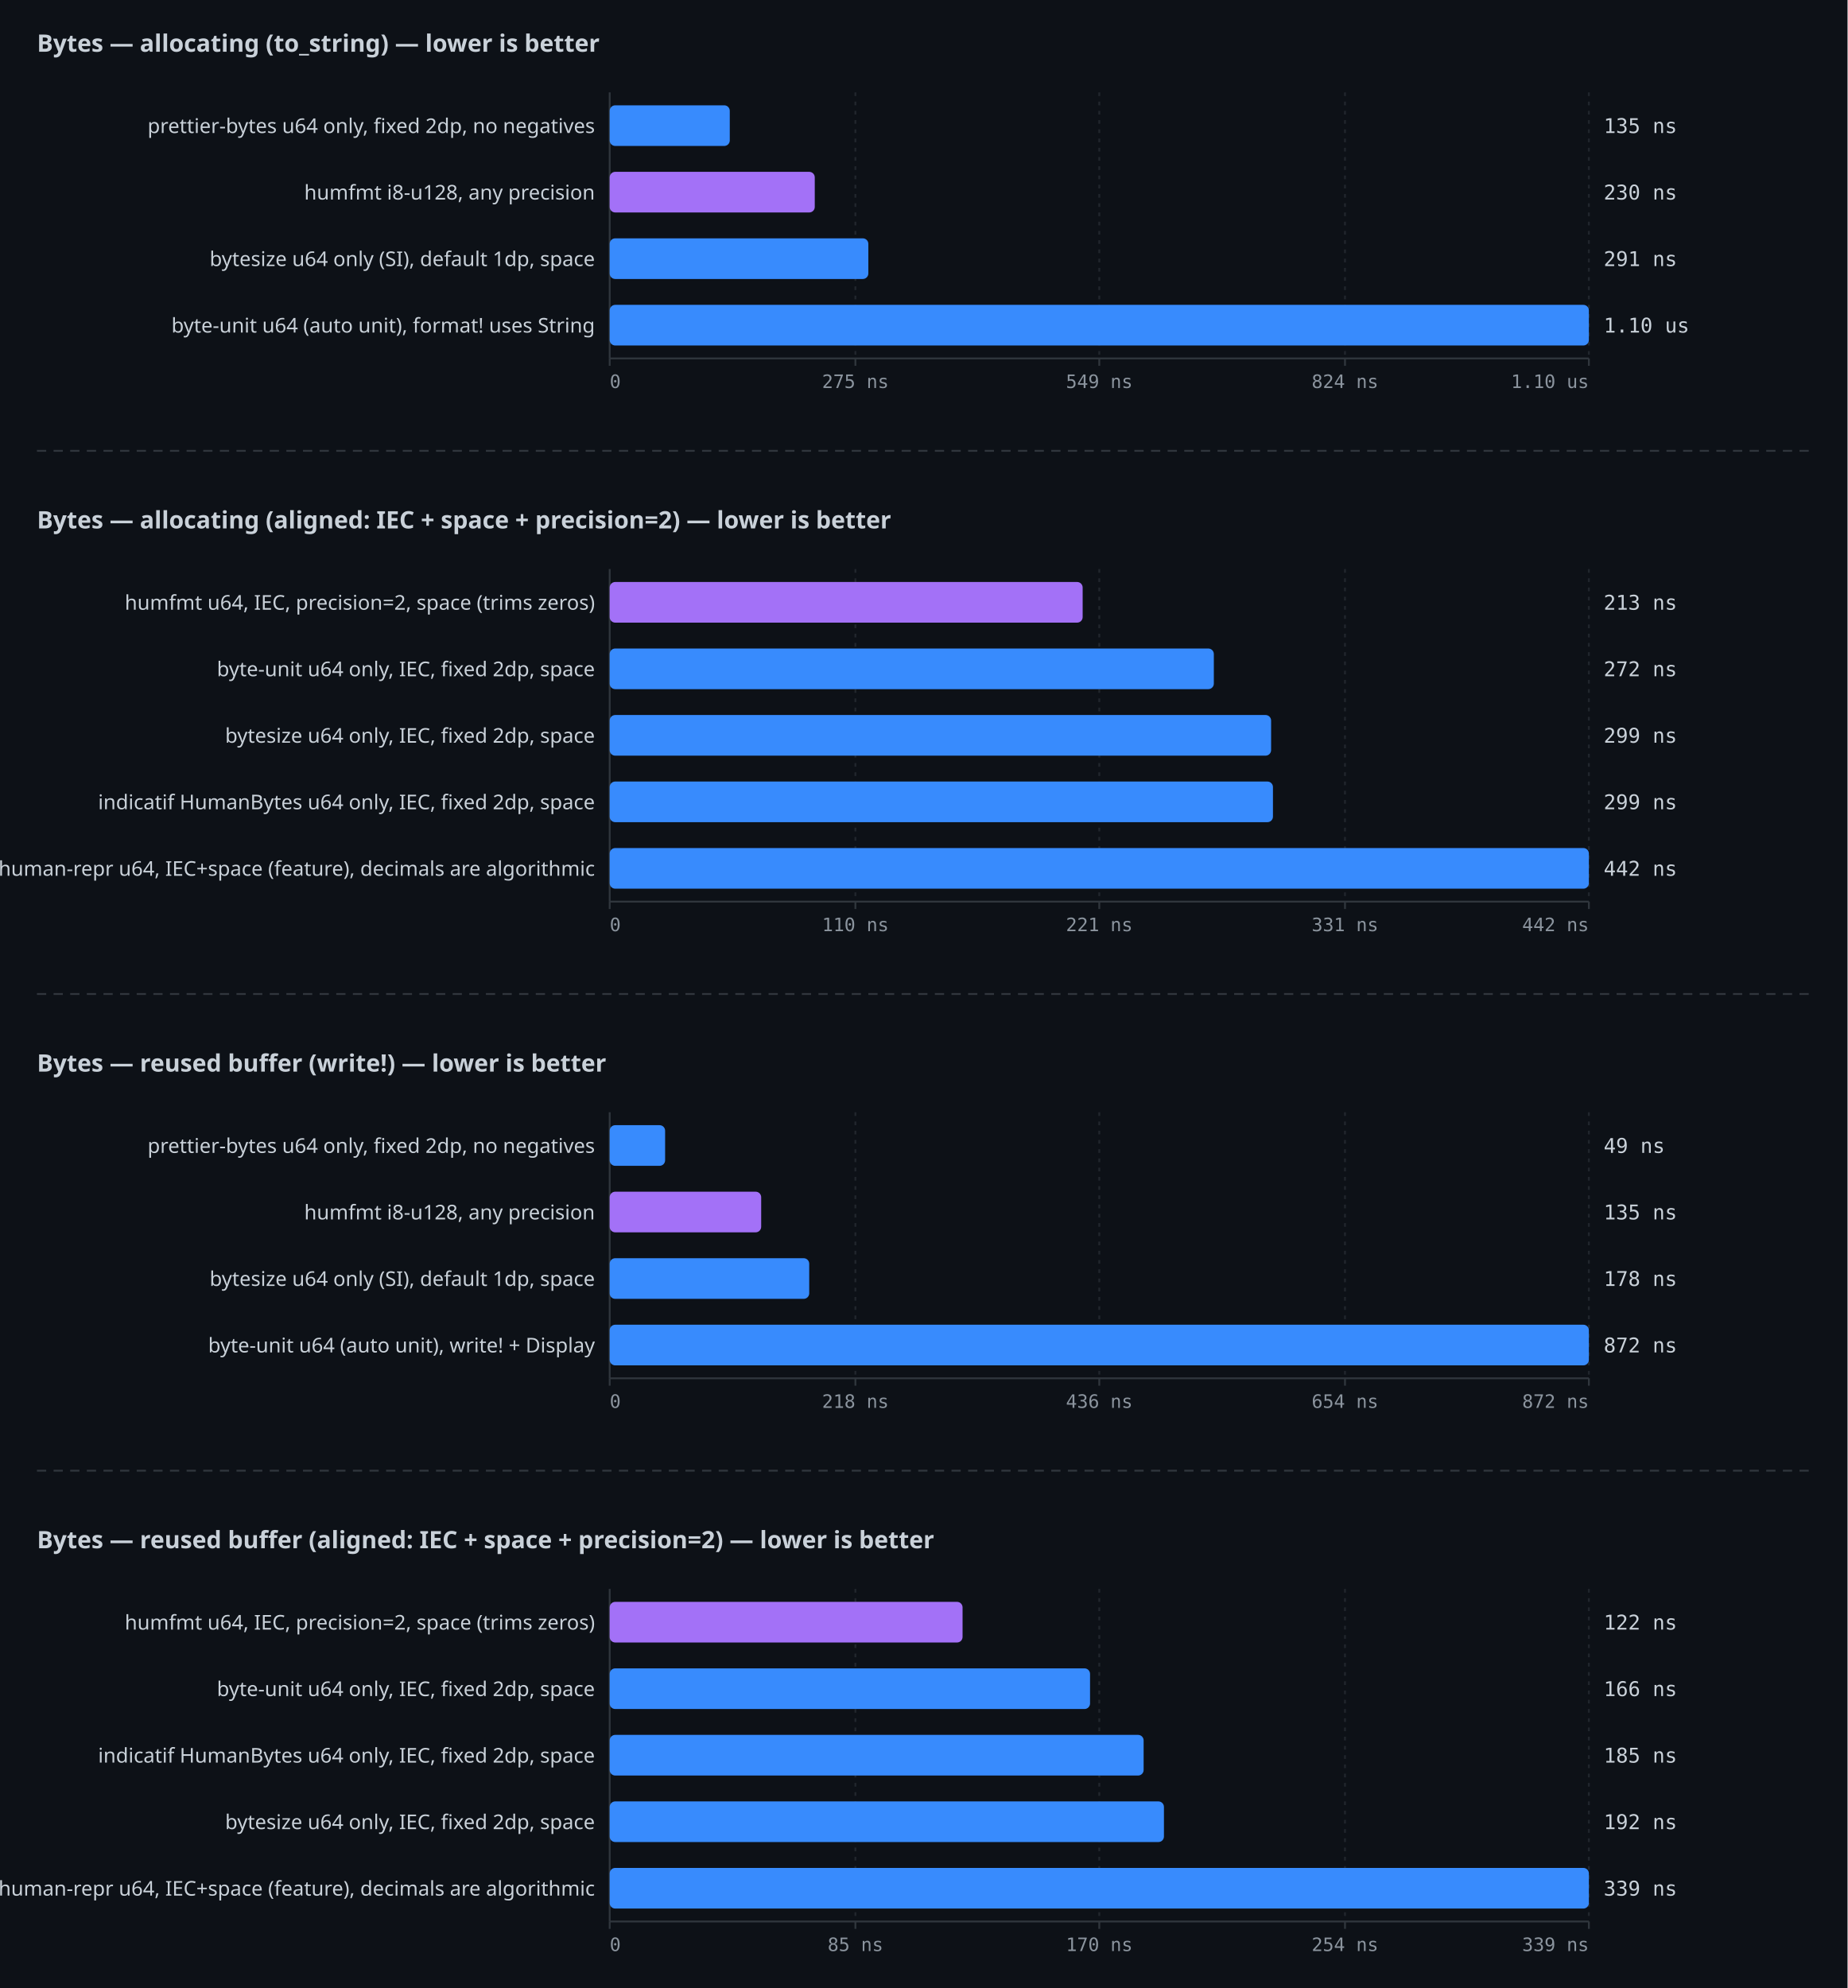
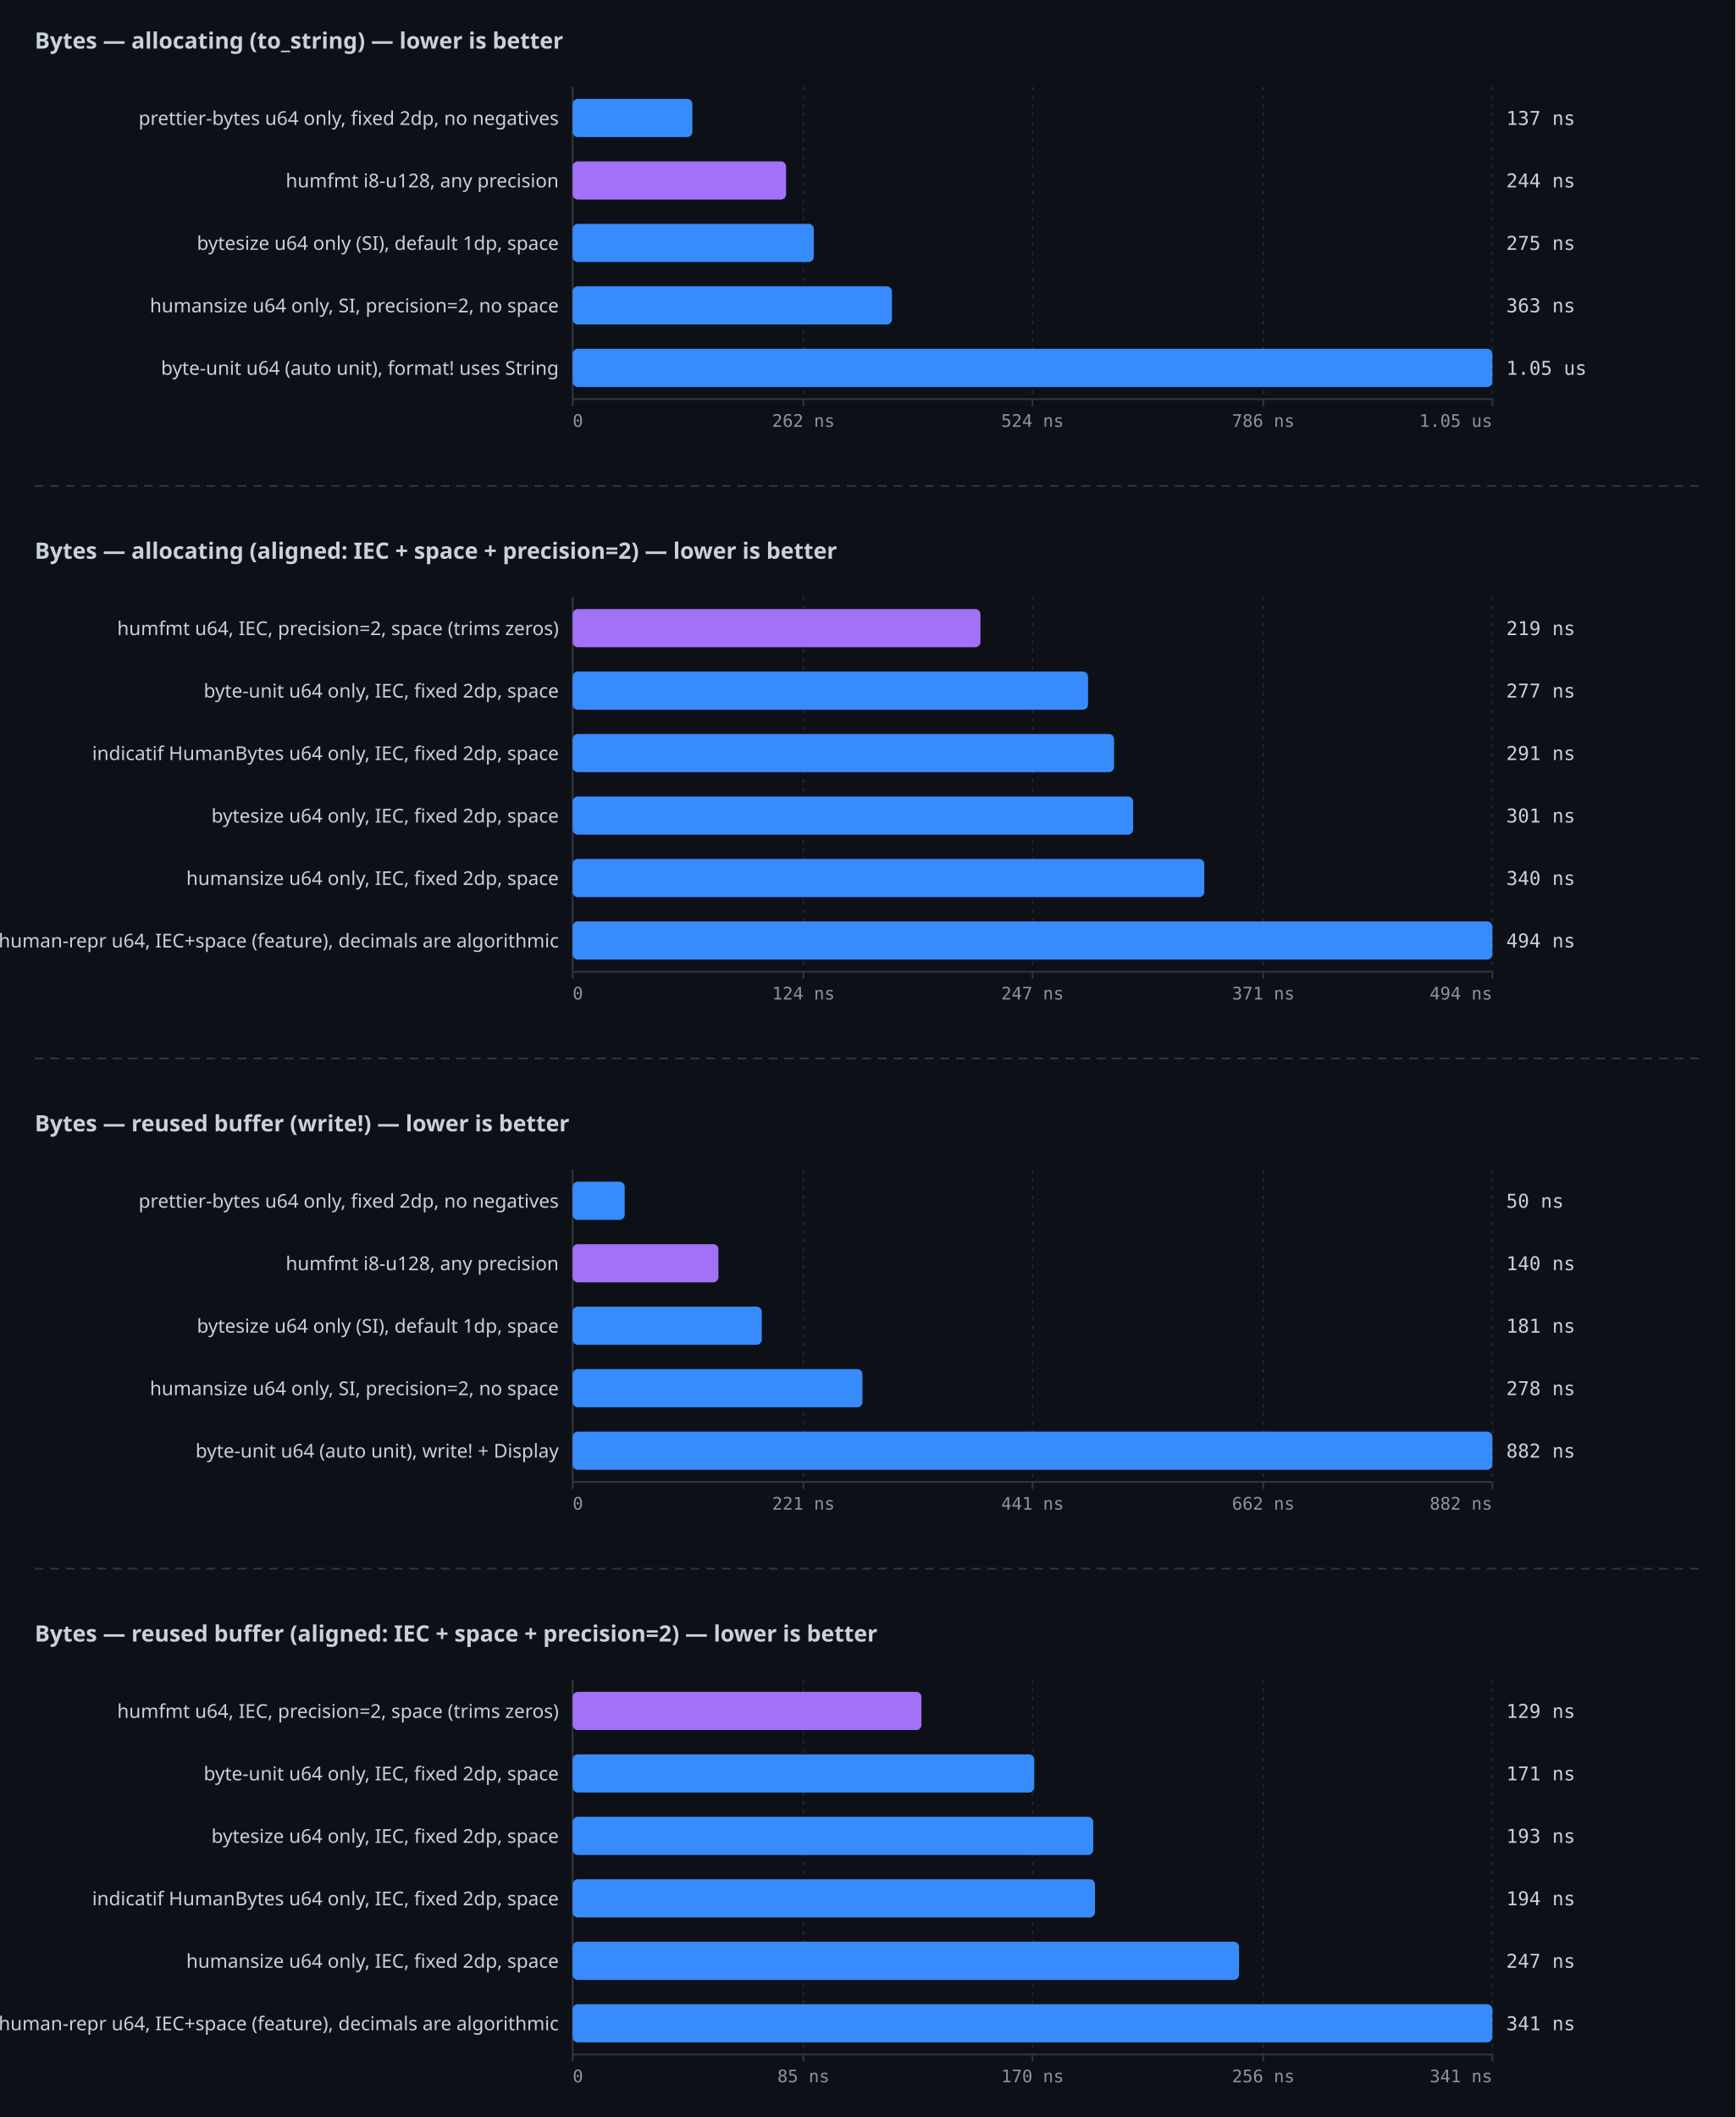
- <svg xmlns="http://www.w3.org/2000/svg" width="1000" height="1076" viewBox="0 0 1000 1076">
+ <svg xmlns="http://www.w3.org/2000/svg" width="1000" height="1220" viewBox="0 0 1000 1220">
  <rect width="100%" height="100%" fill="#0d1117" />
  <text x="20" y="28" fill="#c9d1d9" font-family="ui-sans-serif,system-ui,sans-serif" font-size="13" font-weight="600">Bytes — allocating (to_string) — lower is better</text>
-   <line x1="330" y1="50" x2="330" y2="194" stroke="#30363d" stroke-width="1" />
-   <line x1="330" y1="194" x2="860" y2="194" stroke="#30363d" stroke-width="1" />
-   <line x1="330" y1="194" x2="330" y2="198" stroke="#30363d" stroke-width="1" />
-   <text x="330" y="210" fill="#8b949e" font-family="ui-monospace,monospace" font-size="10" text-anchor="start">0</text>
-   <line x1="463" y1="50" x2="463" y2="194" stroke="#21262d" stroke-width="1" stroke-dasharray="2 3" />
-   <line x1="463" y1="194" x2="463" y2="198" stroke="#30363d" stroke-width="1" />
-   <text x="463" y="210" fill="#8b949e" font-family="ui-monospace,monospace" font-size="10" text-anchor="middle">275 ns</text>
-   <line x1="595" y1="50" x2="595" y2="194" stroke="#21262d" stroke-width="1" stroke-dasharray="2 3" />
-   <line x1="595" y1="194" x2="595" y2="198" stroke="#30363d" stroke-width="1" />
-   <text x="595" y="210" fill="#8b949e" font-family="ui-monospace,monospace" font-size="10" text-anchor="middle">549 ns</text>
-   <line x1="728" y1="50" x2="728" y2="194" stroke="#21262d" stroke-width="1" stroke-dasharray="2 3" />
-   <line x1="728" y1="194" x2="728" y2="198" stroke="#30363d" stroke-width="1" />
-   <text x="728" y="210" fill="#8b949e" font-family="ui-monospace,monospace" font-size="10" text-anchor="middle">824 ns</text>
-   <line x1="860" y1="50" x2="860" y2="194" stroke="#21262d" stroke-width="1" stroke-dasharray="2 3" />
-   <line x1="860" y1="194" x2="860" y2="198" stroke="#30363d" stroke-width="1" />
-   <text x="860" y="210" fill="#8b949e" font-family="ui-monospace,monospace" font-size="10" text-anchor="end">1.10 us</text>
-   <rect x="330" y="57" width="65" height="22" fill="#388bfd" rx="3" />
+   <line x1="330" y1="50" x2="330" y2="230" stroke="#30363d" stroke-width="1" />
+   <line x1="330" y1="230" x2="860" y2="230" stroke="#30363d" stroke-width="1" />
+   <line x1="330" y1="230" x2="330" y2="234" stroke="#30363d" stroke-width="1" />
+   <text x="330" y="246" fill="#8b949e" font-family="ui-monospace,monospace" font-size="10" text-anchor="start">0</text>
+   <line x1="463" y1="50" x2="463" y2="230" stroke="#21262d" stroke-width="1" stroke-dasharray="2 3" />
+   <line x1="463" y1="230" x2="463" y2="234" stroke="#30363d" stroke-width="1" />
+   <text x="463" y="246" fill="#8b949e" font-family="ui-monospace,monospace" font-size="10" text-anchor="middle">262 ns</text>
+   <line x1="595" y1="50" x2="595" y2="230" stroke="#21262d" stroke-width="1" stroke-dasharray="2 3" />
+   <line x1="595" y1="230" x2="595" y2="234" stroke="#30363d" stroke-width="1" />
+   <text x="595" y="246" fill="#8b949e" font-family="ui-monospace,monospace" font-size="10" text-anchor="middle">524 ns</text>
+   <line x1="728" y1="50" x2="728" y2="230" stroke="#21262d" stroke-width="1" stroke-dasharray="2 3" />
+   <line x1="728" y1="230" x2="728" y2="234" stroke="#30363d" stroke-width="1" />
+   <text x="728" y="246" fill="#8b949e" font-family="ui-monospace,monospace" font-size="10" text-anchor="middle">786 ns</text>
+   <line x1="860" y1="50" x2="860" y2="230" stroke="#21262d" stroke-width="1" stroke-dasharray="2 3" />
+   <line x1="860" y1="230" x2="860" y2="234" stroke="#30363d" stroke-width="1" />
+   <text x="860" y="246" fill="#8b949e" font-family="ui-monospace,monospace" font-size="10" text-anchor="end">1.05 us</text>
+   <rect x="330" y="57" width="69" height="22" fill="#388bfd" rx="3" />
  <text x="322" y="72" fill="#c9d1d9" font-family="ui-sans-serif,system-ui,sans-serif" font-size="11" text-anchor="end">prettier-bytes  u64 only, fixed 2dp, no negatives</text>
-   <text x="868" y="72" fill="#c9d1d9" font-family="ui-monospace,monospace" font-size="11">135 ns</text>
-   <rect x="330" y="93" width="111" height="22" fill="#a371f7" rx="3" />
+   <text x="868" y="72" fill="#c9d1d9" font-family="ui-monospace,monospace" font-size="11">137 ns</text>
+   <rect x="330" y="93" width="123" height="22" fill="#a371f7" rx="3" />
  <text x="322" y="108" fill="#c9d1d9" font-family="ui-sans-serif,system-ui,sans-serif" font-size="11" text-anchor="end">humfmt  i8-u128, any precision</text>
-   <text x="868" y="108" fill="#c9d1d9" font-family="ui-monospace,monospace" font-size="11">230 ns</text>
-   <rect x="330" y="129" width="140" height="22" fill="#388bfd" rx="3" />
+   <text x="868" y="108" fill="#c9d1d9" font-family="ui-monospace,monospace" font-size="11">244 ns</text>
+   <rect x="330" y="129" width="139" height="22" fill="#388bfd" rx="3" />
  <text x="322" y="144" fill="#c9d1d9" font-family="ui-sans-serif,system-ui,sans-serif" font-size="11" text-anchor="end">bytesize  u64 only (SI), default 1dp, space</text>
-   <text x="868" y="144" fill="#c9d1d9" font-family="ui-monospace,monospace" font-size="11">291 ns</text>
-   <rect x="330" y="165" width="530" height="22" fill="#388bfd" rx="3" />
-   <text x="322" y="180" fill="#c9d1d9" font-family="ui-sans-serif,system-ui,sans-serif" font-size="11" text-anchor="end">byte-unit  u64 (auto unit), format! uses String</text>
-   <text x="868" y="180" fill="#c9d1d9" font-family="ui-monospace,monospace" font-size="11">1.10 us</text>
-   <line x1="20" y1="244" x2="980" y2="244" stroke="#30363d" stroke-width="1" stroke-dasharray="5 4" />
-   <text x="20" y="286" fill="#c9d1d9" font-family="ui-sans-serif,system-ui,sans-serif" font-size="13" font-weight="600">Bytes — allocating (aligned: IEC + space + precision=2) — lower is better</text>
-   <line x1="330" y1="308" x2="330" y2="488" stroke="#30363d" stroke-width="1" />
-   <line x1="330" y1="488" x2="860" y2="488" stroke="#30363d" stroke-width="1" />
-   <line x1="330" y1="488" x2="330" y2="492" stroke="#30363d" stroke-width="1" />
-   <text x="330" y="504" fill="#8b949e" font-family="ui-monospace,monospace" font-size="10" text-anchor="start">0</text>
-   <line x1="463" y1="308" x2="463" y2="488" stroke="#21262d" stroke-width="1" stroke-dasharray="2 3" />
-   <line x1="463" y1="488" x2="463" y2="492" stroke="#30363d" stroke-width="1" />
-   <text x="463" y="504" fill="#8b949e" font-family="ui-monospace,monospace" font-size="10" text-anchor="middle">110 ns</text>
-   <line x1="595" y1="308" x2="595" y2="488" stroke="#21262d" stroke-width="1" stroke-dasharray="2 3" />
-   <line x1="595" y1="488" x2="595" y2="492" stroke="#30363d" stroke-width="1" />
-   <text x="595" y="504" fill="#8b949e" font-family="ui-monospace,monospace" font-size="10" text-anchor="middle">221 ns</text>
-   <line x1="728" y1="308" x2="728" y2="488" stroke="#21262d" stroke-width="1" stroke-dasharray="2 3" />
-   <line x1="728" y1="488" x2="728" y2="492" stroke="#30363d" stroke-width="1" />
-   <text x="728" y="504" fill="#8b949e" font-family="ui-monospace,monospace" font-size="10" text-anchor="middle">331 ns</text>
-   <line x1="860" y1="308" x2="860" y2="488" stroke="#21262d" stroke-width="1" stroke-dasharray="2 3" />
-   <line x1="860" y1="488" x2="860" y2="492" stroke="#30363d" stroke-width="1" />
-   <text x="860" y="504" fill="#8b949e" font-family="ui-monospace,monospace" font-size="10" text-anchor="end">442 ns</text>
-   <rect x="330" y="315" width="256" height="22" fill="#a371f7" rx="3" />
-   <text x="322" y="330" fill="#c9d1d9" font-family="ui-sans-serif,system-ui,sans-serif" font-size="11" text-anchor="end">humfmt  u64, IEC, precision=2, space (trims zeros)</text>
-   <text x="868" y="330" fill="#c9d1d9" font-family="ui-monospace,monospace" font-size="11">213 ns</text>
-   <rect x="330" y="351" width="327" height="22" fill="#388bfd" rx="3" />
-   <text x="322" y="366" fill="#c9d1d9" font-family="ui-sans-serif,system-ui,sans-serif" font-size="11" text-anchor="end">byte-unit  u64 only, IEC, fixed 2dp, space</text>
-   <text x="868" y="366" fill="#c9d1d9" font-family="ui-monospace,monospace" font-size="11">272 ns</text>
-   <rect x="330" y="387" width="358" height="22" fill="#388bfd" rx="3" />
-   <text x="322" y="402" fill="#c9d1d9" font-family="ui-sans-serif,system-ui,sans-serif" font-size="11" text-anchor="end">bytesize  u64 only, IEC, fixed 2dp, space</text>
-   <text x="868" y="402" fill="#c9d1d9" font-family="ui-monospace,monospace" font-size="11">299 ns</text>
-   <rect x="330" y="423" width="359" height="22" fill="#388bfd" rx="3" />
+   <text x="868" y="144" fill="#c9d1d9" font-family="ui-monospace,monospace" font-size="11">275 ns</text>
+   <rect x="330" y="165" width="184" height="22" fill="#388bfd" rx="3" />
+   <text x="322" y="180" fill="#c9d1d9" font-family="ui-sans-serif,system-ui,sans-serif" font-size="11" text-anchor="end">humansize  u64 only, SI, precision=2, no space</text>
+   <text x="868" y="180" fill="#c9d1d9" font-family="ui-monospace,monospace" font-size="11">363 ns</text>
+   <rect x="330" y="201" width="530" height="22" fill="#388bfd" rx="3" />
+   <text x="322" y="216" fill="#c9d1d9" font-family="ui-sans-serif,system-ui,sans-serif" font-size="11" text-anchor="end">byte-unit  u64 (auto unit), format! uses String</text>
+   <text x="868" y="216" fill="#c9d1d9" font-family="ui-monospace,monospace" font-size="11">1.05 us</text>
+   <line x1="20" y1="280" x2="980" y2="280" stroke="#30363d" stroke-width="1" stroke-dasharray="5 4" />
+   <text x="20" y="322" fill="#c9d1d9" font-family="ui-sans-serif,system-ui,sans-serif" font-size="13" font-weight="600">Bytes — allocating (aligned: IEC + space + precision=2) — lower is better</text>
+   <line x1="330" y1="344" x2="330" y2="560" stroke="#30363d" stroke-width="1" />
+   <line x1="330" y1="560" x2="860" y2="560" stroke="#30363d" stroke-width="1" />
+   <line x1="330" y1="560" x2="330" y2="564" stroke="#30363d" stroke-width="1" />
+   <text x="330" y="576" fill="#8b949e" font-family="ui-monospace,monospace" font-size="10" text-anchor="start">0</text>
+   <line x1="463" y1="344" x2="463" y2="560" stroke="#21262d" stroke-width="1" stroke-dasharray="2 3" />
+   <line x1="463" y1="560" x2="463" y2="564" stroke="#30363d" stroke-width="1" />
+   <text x="463" y="576" fill="#8b949e" font-family="ui-monospace,monospace" font-size="10" text-anchor="middle">124 ns</text>
+   <line x1="595" y1="344" x2="595" y2="560" stroke="#21262d" stroke-width="1" stroke-dasharray="2 3" />
+   <line x1="595" y1="560" x2="595" y2="564" stroke="#30363d" stroke-width="1" />
+   <text x="595" y="576" fill="#8b949e" font-family="ui-monospace,monospace" font-size="10" text-anchor="middle">247 ns</text>
+   <line x1="728" y1="344" x2="728" y2="560" stroke="#21262d" stroke-width="1" stroke-dasharray="2 3" />
+   <line x1="728" y1="560" x2="728" y2="564" stroke="#30363d" stroke-width="1" />
+   <text x="728" y="576" fill="#8b949e" font-family="ui-monospace,monospace" font-size="10" text-anchor="middle">371 ns</text>
+   <line x1="860" y1="344" x2="860" y2="560" stroke="#21262d" stroke-width="1" stroke-dasharray="2 3" />
+   <line x1="860" y1="560" x2="860" y2="564" stroke="#30363d" stroke-width="1" />
+   <text x="860" y="576" fill="#8b949e" font-family="ui-monospace,monospace" font-size="10" text-anchor="end">494 ns</text>
+   <rect x="330" y="351" width="235" height="22" fill="#a371f7" rx="3" />
+   <text x="322" y="366" fill="#c9d1d9" font-family="ui-sans-serif,system-ui,sans-serif" font-size="11" text-anchor="end">humfmt  u64, IEC, precision=2, space (trims zeros)</text>
+   <text x="868" y="366" fill="#c9d1d9" font-family="ui-monospace,monospace" font-size="11">219 ns</text>
+   <rect x="330" y="387" width="297" height="22" fill="#388bfd" rx="3" />
+   <text x="322" y="402" fill="#c9d1d9" font-family="ui-sans-serif,system-ui,sans-serif" font-size="11" text-anchor="end">byte-unit  u64 only, IEC, fixed 2dp, space</text>
+   <text x="868" y="402" fill="#c9d1d9" font-family="ui-monospace,monospace" font-size="11">277 ns</text>
+   <rect x="330" y="423" width="312" height="22" fill="#388bfd" rx="3" />
  <text x="322" y="438" fill="#c9d1d9" font-family="ui-sans-serif,system-ui,sans-serif" font-size="11" text-anchor="end">indicatif HumanBytes  u64 only, IEC, fixed 2dp, space</text>
-   <text x="868" y="438" fill="#c9d1d9" font-family="ui-monospace,monospace" font-size="11">299 ns</text>
-   <rect x="330" y="459" width="530" height="22" fill="#388bfd" rx="3" />
-   <text x="322" y="474" fill="#c9d1d9" font-family="ui-sans-serif,system-ui,sans-serif" font-size="11" text-anchor="end">human-repr  u64, IEC+space (feature), decimals are algorithmic</text>
-   <text x="868" y="474" fill="#c9d1d9" font-family="ui-monospace,monospace" font-size="11">442 ns</text>
-   <line x1="20" y1="538" x2="980" y2="538" stroke="#30363d" stroke-width="1" stroke-dasharray="5 4" />
-   <text x="20" y="580" fill="#c9d1d9" font-family="ui-sans-serif,system-ui,sans-serif" font-size="13" font-weight="600">Bytes — reused buffer (write!) — lower is better</text>
-   <line x1="330" y1="602" x2="330" y2="746" stroke="#30363d" stroke-width="1" />
-   <line x1="330" y1="746" x2="860" y2="746" stroke="#30363d" stroke-width="1" />
-   <line x1="330" y1="746" x2="330" y2="750" stroke="#30363d" stroke-width="1" />
-   <text x="330" y="762" fill="#8b949e" font-family="ui-monospace,monospace" font-size="10" text-anchor="start">0</text>
-   <line x1="463" y1="602" x2="463" y2="746" stroke="#21262d" stroke-width="1" stroke-dasharray="2 3" />
-   <line x1="463" y1="746" x2="463" y2="750" stroke="#30363d" stroke-width="1" />
-   <text x="463" y="762" fill="#8b949e" font-family="ui-monospace,monospace" font-size="10" text-anchor="middle">218 ns</text>
-   <line x1="595" y1="602" x2="595" y2="746" stroke="#21262d" stroke-width="1" stroke-dasharray="2 3" />
-   <line x1="595" y1="746" x2="595" y2="750" stroke="#30363d" stroke-width="1" />
-   <text x="595" y="762" fill="#8b949e" font-family="ui-monospace,monospace" font-size="10" text-anchor="middle">436 ns</text>
-   <line x1="728" y1="602" x2="728" y2="746" stroke="#21262d" stroke-width="1" stroke-dasharray="2 3" />
-   <line x1="728" y1="746" x2="728" y2="750" stroke="#30363d" stroke-width="1" />
-   <text x="728" y="762" fill="#8b949e" font-family="ui-monospace,monospace" font-size="10" text-anchor="middle">654 ns</text>
-   <line x1="860" y1="602" x2="860" y2="746" stroke="#21262d" stroke-width="1" stroke-dasharray="2 3" />
-   <line x1="860" y1="746" x2="860" y2="750" stroke="#30363d" stroke-width="1" />
-   <text x="860" y="762" fill="#8b949e" font-family="ui-monospace,monospace" font-size="10" text-anchor="end">872 ns</text>
-   <rect x="330" y="609" width="30" height="22" fill="#388bfd" rx="3" />
-   <text x="322" y="624" fill="#c9d1d9" font-family="ui-sans-serif,system-ui,sans-serif" font-size="11" text-anchor="end">prettier-bytes  u64 only, fixed 2dp, no negatives</text>
-   <text x="868" y="624" fill="#c9d1d9" font-family="ui-monospace,monospace" font-size="11">49 ns</text>
-   <rect x="330" y="645" width="82" height="22" fill="#a371f7" rx="3" />
-   <text x="322" y="660" fill="#c9d1d9" font-family="ui-sans-serif,system-ui,sans-serif" font-size="11" text-anchor="end">humfmt  i8-u128, any precision</text>
-   <text x="868" y="660" fill="#c9d1d9" font-family="ui-monospace,monospace" font-size="11">135 ns</text>
-   <rect x="330" y="681" width="108" height="22" fill="#388bfd" rx="3" />
-   <text x="322" y="696" fill="#c9d1d9" font-family="ui-sans-serif,system-ui,sans-serif" font-size="11" text-anchor="end">bytesize  u64 only (SI), default 1dp, space</text>
-   <text x="868" y="696" fill="#c9d1d9" font-family="ui-monospace,monospace" font-size="11">178 ns</text>
-   <rect x="330" y="717" width="530" height="22" fill="#388bfd" rx="3" />
-   <text x="322" y="732" fill="#c9d1d9" font-family="ui-sans-serif,system-ui,sans-serif" font-size="11" text-anchor="end">byte-unit  u64 (auto unit), write! + Display</text>
-   <text x="868" y="732" fill="#c9d1d9" font-family="ui-monospace,monospace" font-size="11">872 ns</text>
-   <line x1="20" y1="796" x2="980" y2="796" stroke="#30363d" stroke-width="1" stroke-dasharray="5 4" />
-   <text x="20" y="838" fill="#c9d1d9" font-family="ui-sans-serif,system-ui,sans-serif" font-size="13" font-weight="600">Bytes — reused buffer (aligned: IEC + space + precision=2) — lower is better</text>
-   <line x1="330" y1="860" x2="330" y2="1040" stroke="#30363d" stroke-width="1" />
-   <line x1="330" y1="1040" x2="860" y2="1040" stroke="#30363d" stroke-width="1" />
-   <line x1="330" y1="1040" x2="330" y2="1044" stroke="#30363d" stroke-width="1" />
-   <text x="330" y="1056" fill="#8b949e" font-family="ui-monospace,monospace" font-size="10" text-anchor="start">0</text>
-   <line x1="463" y1="860" x2="463" y2="1040" stroke="#21262d" stroke-width="1" stroke-dasharray="2 3" />
-   <line x1="463" y1="1040" x2="463" y2="1044" stroke="#30363d" stroke-width="1" />
-   <text x="463" y="1056" fill="#8b949e" font-family="ui-monospace,monospace" font-size="10" text-anchor="middle">85 ns</text>
-   <line x1="595" y1="860" x2="595" y2="1040" stroke="#21262d" stroke-width="1" stroke-dasharray="2 3" />
-   <line x1="595" y1="1040" x2="595" y2="1044" stroke="#30363d" stroke-width="1" />
-   <text x="595" y="1056" fill="#8b949e" font-family="ui-monospace,monospace" font-size="10" text-anchor="middle">170 ns</text>
-   <line x1="728" y1="860" x2="728" y2="1040" stroke="#21262d" stroke-width="1" stroke-dasharray="2 3" />
-   <line x1="728" y1="1040" x2="728" y2="1044" stroke="#30363d" stroke-width="1" />
-   <text x="728" y="1056" fill="#8b949e" font-family="ui-monospace,monospace" font-size="10" text-anchor="middle">254 ns</text>
-   <line x1="860" y1="860" x2="860" y2="1040" stroke="#21262d" stroke-width="1" stroke-dasharray="2 3" />
-   <line x1="860" y1="1040" x2="860" y2="1044" stroke="#30363d" stroke-width="1" />
-   <text x="860" y="1056" fill="#8b949e" font-family="ui-monospace,monospace" font-size="10" text-anchor="end">339 ns</text>
-   <rect x="330" y="867" width="191" height="22" fill="#a371f7" rx="3" />
-   <text x="322" y="882" fill="#c9d1d9" font-family="ui-sans-serif,system-ui,sans-serif" font-size="11" text-anchor="end">humfmt  u64, IEC, precision=2, space (trims zeros)</text>
-   <text x="868" y="882" fill="#c9d1d9" font-family="ui-monospace,monospace" font-size="11">122 ns</text>
-   <rect x="330" y="903" width="260" height="22" fill="#388bfd" rx="3" />
-   <text x="322" y="918" fill="#c9d1d9" font-family="ui-sans-serif,system-ui,sans-serif" font-size="11" text-anchor="end">byte-unit  u64 only, IEC, fixed 2dp, space</text>
-   <text x="868" y="918" fill="#c9d1d9" font-family="ui-monospace,monospace" font-size="11">166 ns</text>
-   <rect x="330" y="939" width="289" height="22" fill="#388bfd" rx="3" />
-   <text x="322" y="954" fill="#c9d1d9" font-family="ui-sans-serif,system-ui,sans-serif" font-size="11" text-anchor="end">indicatif HumanBytes  u64 only, IEC, fixed 2dp, space</text>
-   <text x="868" y="954" fill="#c9d1d9" font-family="ui-monospace,monospace" font-size="11">185 ns</text>
-   <rect x="330" y="975" width="300" height="22" fill="#388bfd" rx="3" />
-   <text x="322" y="990" fill="#c9d1d9" font-family="ui-sans-serif,system-ui,sans-serif" font-size="11" text-anchor="end">bytesize  u64 only, IEC, fixed 2dp, space</text>
-   <text x="868" y="990" fill="#c9d1d9" font-family="ui-monospace,monospace" font-size="11">192 ns</text>
-   <rect x="330" y="1011" width="530" height="22" fill="#388bfd" rx="3" />
-   <text x="322" y="1026" fill="#c9d1d9" font-family="ui-sans-serif,system-ui,sans-serif" font-size="11" text-anchor="end">human-repr  u64, IEC+space (feature), decimals are algorithmic</text>
-   <text x="868" y="1026" fill="#c9d1d9" font-family="ui-monospace,monospace" font-size="11">339 ns</text>
+   <text x="868" y="438" fill="#c9d1d9" font-family="ui-monospace,monospace" font-size="11">291 ns</text>
+   <rect x="330" y="459" width="323" height="22" fill="#388bfd" rx="3" />
+   <text x="322" y="474" fill="#c9d1d9" font-family="ui-sans-serif,system-ui,sans-serif" font-size="11" text-anchor="end">bytesize  u64 only, IEC, fixed 2dp, space</text>
+   <text x="868" y="474" fill="#c9d1d9" font-family="ui-monospace,monospace" font-size="11">301 ns</text>
+   <rect x="330" y="495" width="364" height="22" fill="#388bfd" rx="3" />
+   <text x="322" y="510" fill="#c9d1d9" font-family="ui-sans-serif,system-ui,sans-serif" font-size="11" text-anchor="end">humansize  u64 only, IEC, fixed 2dp, space</text>
+   <text x="868" y="510" fill="#c9d1d9" font-family="ui-monospace,monospace" font-size="11">340 ns</text>
+   <rect x="330" y="531" width="530" height="22" fill="#388bfd" rx="3" />
+   <text x="322" y="546" fill="#c9d1d9" font-family="ui-sans-serif,system-ui,sans-serif" font-size="11" text-anchor="end">human-repr  u64, IEC+space (feature), decimals are algorithmic</text>
+   <text x="868" y="546" fill="#c9d1d9" font-family="ui-monospace,monospace" font-size="11">494 ns</text>
+   <line x1="20" y1="610" x2="980" y2="610" stroke="#30363d" stroke-width="1" stroke-dasharray="5 4" />
+   <text x="20" y="652" fill="#c9d1d9" font-family="ui-sans-serif,system-ui,sans-serif" font-size="13" font-weight="600">Bytes — reused buffer (write!) — lower is better</text>
+   <line x1="330" y1="674" x2="330" y2="854" stroke="#30363d" stroke-width="1" />
+   <line x1="330" y1="854" x2="860" y2="854" stroke="#30363d" stroke-width="1" />
+   <line x1="330" y1="854" x2="330" y2="858" stroke="#30363d" stroke-width="1" />
+   <text x="330" y="870" fill="#8b949e" font-family="ui-monospace,monospace" font-size="10" text-anchor="start">0</text>
+   <line x1="463" y1="674" x2="463" y2="854" stroke="#21262d" stroke-width="1" stroke-dasharray="2 3" />
+   <line x1="463" y1="854" x2="463" y2="858" stroke="#30363d" stroke-width="1" />
+   <text x="463" y="870" fill="#8b949e" font-family="ui-monospace,monospace" font-size="10" text-anchor="middle">221 ns</text>
+   <line x1="595" y1="674" x2="595" y2="854" stroke="#21262d" stroke-width="1" stroke-dasharray="2 3" />
+   <line x1="595" y1="854" x2="595" y2="858" stroke="#30363d" stroke-width="1" />
+   <text x="595" y="870" fill="#8b949e" font-family="ui-monospace,monospace" font-size="10" text-anchor="middle">441 ns</text>
+   <line x1="728" y1="674" x2="728" y2="854" stroke="#21262d" stroke-width="1" stroke-dasharray="2 3" />
+   <line x1="728" y1="854" x2="728" y2="858" stroke="#30363d" stroke-width="1" />
+   <text x="728" y="870" fill="#8b949e" font-family="ui-monospace,monospace" font-size="10" text-anchor="middle">662 ns</text>
+   <line x1="860" y1="674" x2="860" y2="854" stroke="#21262d" stroke-width="1" stroke-dasharray="2 3" />
+   <line x1="860" y1="854" x2="860" y2="858" stroke="#30363d" stroke-width="1" />
+   <text x="860" y="870" fill="#8b949e" font-family="ui-monospace,monospace" font-size="10" text-anchor="end">882 ns</text>
+   <rect x="330" y="681" width="30" height="22" fill="#388bfd" rx="3" />
+   <text x="322" y="696" fill="#c9d1d9" font-family="ui-sans-serif,system-ui,sans-serif" font-size="11" text-anchor="end">prettier-bytes  u64 only, fixed 2dp, no negatives</text>
+   <text x="868" y="696" fill="#c9d1d9" font-family="ui-monospace,monospace" font-size="11">50 ns</text>
+   <rect x="330" y="717" width="84" height="22" fill="#a371f7" rx="3" />
+   <text x="322" y="732" fill="#c9d1d9" font-family="ui-sans-serif,system-ui,sans-serif" font-size="11" text-anchor="end">humfmt  i8-u128, any precision</text>
+   <text x="868" y="732" fill="#c9d1d9" font-family="ui-monospace,monospace" font-size="11">140 ns</text>
+   <rect x="330" y="753" width="109" height="22" fill="#388bfd" rx="3" />
+   <text x="322" y="768" fill="#c9d1d9" font-family="ui-sans-serif,system-ui,sans-serif" font-size="11" text-anchor="end">bytesize  u64 only (SI), default 1dp, space</text>
+   <text x="868" y="768" fill="#c9d1d9" font-family="ui-monospace,monospace" font-size="11">181 ns</text>
+   <rect x="330" y="789" width="167" height="22" fill="#388bfd" rx="3" />
+   <text x="322" y="804" fill="#c9d1d9" font-family="ui-sans-serif,system-ui,sans-serif" font-size="11" text-anchor="end">humansize  u64 only, SI, precision=2, no space</text>
+   <text x="868" y="804" fill="#c9d1d9" font-family="ui-monospace,monospace" font-size="11">278 ns</text>
+   <rect x="330" y="825" width="530" height="22" fill="#388bfd" rx="3" />
+   <text x="322" y="840" fill="#c9d1d9" font-family="ui-sans-serif,system-ui,sans-serif" font-size="11" text-anchor="end">byte-unit  u64 (auto unit), write! + Display</text>
+   <text x="868" y="840" fill="#c9d1d9" font-family="ui-monospace,monospace" font-size="11">882 ns</text>
+   <line x1="20" y1="904" x2="980" y2="904" stroke="#30363d" stroke-width="1" stroke-dasharray="5 4" />
+   <text x="20" y="946" fill="#c9d1d9" font-family="ui-sans-serif,system-ui,sans-serif" font-size="13" font-weight="600">Bytes — reused buffer (aligned: IEC + space + precision=2) — lower is better</text>
+   <line x1="330" y1="968" x2="330" y2="1184" stroke="#30363d" stroke-width="1" />
+   <line x1="330" y1="1184" x2="860" y2="1184" stroke="#30363d" stroke-width="1" />
+   <line x1="330" y1="1184" x2="330" y2="1188" stroke="#30363d" stroke-width="1" />
+   <text x="330" y="1200" fill="#8b949e" font-family="ui-monospace,monospace" font-size="10" text-anchor="start">0</text>
+   <line x1="463" y1="968" x2="463" y2="1184" stroke="#21262d" stroke-width="1" stroke-dasharray="2 3" />
+   <line x1="463" y1="1184" x2="463" y2="1188" stroke="#30363d" stroke-width="1" />
+   <text x="463" y="1200" fill="#8b949e" font-family="ui-monospace,monospace" font-size="10" text-anchor="middle">85 ns</text>
+   <line x1="595" y1="968" x2="595" y2="1184" stroke="#21262d" stroke-width="1" stroke-dasharray="2 3" />
+   <line x1="595" y1="1184" x2="595" y2="1188" stroke="#30363d" stroke-width="1" />
+   <text x="595" y="1200" fill="#8b949e" font-family="ui-monospace,monospace" font-size="10" text-anchor="middle">170 ns</text>
+   <line x1="728" y1="968" x2="728" y2="1184" stroke="#21262d" stroke-width="1" stroke-dasharray="2 3" />
+   <line x1="728" y1="1184" x2="728" y2="1188" stroke="#30363d" stroke-width="1" />
+   <text x="728" y="1200" fill="#8b949e" font-family="ui-monospace,monospace" font-size="10" text-anchor="middle">256 ns</text>
+   <line x1="860" y1="968" x2="860" y2="1184" stroke="#21262d" stroke-width="1" stroke-dasharray="2 3" />
+   <line x1="860" y1="1184" x2="860" y2="1188" stroke="#30363d" stroke-width="1" />
+   <text x="860" y="1200" fill="#8b949e" font-family="ui-monospace,monospace" font-size="10" text-anchor="end">341 ns</text>
+   <rect x="330" y="975" width="201" height="22" fill="#a371f7" rx="3" />
+   <text x="322" y="990" fill="#c9d1d9" font-family="ui-sans-serif,system-ui,sans-serif" font-size="11" text-anchor="end">humfmt  u64, IEC, precision=2, space (trims zeros)</text>
+   <text x="868" y="990" fill="#c9d1d9" font-family="ui-monospace,monospace" font-size="11">129 ns</text>
+   <rect x="330" y="1011" width="266" height="22" fill="#388bfd" rx="3" />
+   <text x="322" y="1026" fill="#c9d1d9" font-family="ui-sans-serif,system-ui,sans-serif" font-size="11" text-anchor="end">byte-unit  u64 only, IEC, fixed 2dp, space</text>
+   <text x="868" y="1026" fill="#c9d1d9" font-family="ui-monospace,monospace" font-size="11">171 ns</text>
+   <rect x="330" y="1047" width="300" height="22" fill="#388bfd" rx="3" />
+   <text x="322" y="1062" fill="#c9d1d9" font-family="ui-sans-serif,system-ui,sans-serif" font-size="11" text-anchor="end">bytesize  u64 only, IEC, fixed 2dp, space</text>
+   <text x="868" y="1062" fill="#c9d1d9" font-family="ui-monospace,monospace" font-size="11">193 ns</text>
+   <rect x="330" y="1083" width="301" height="22" fill="#388bfd" rx="3" />
+   <text x="322" y="1098" fill="#c9d1d9" font-family="ui-sans-serif,system-ui,sans-serif" font-size="11" text-anchor="end">indicatif HumanBytes  u64 only, IEC, fixed 2dp, space</text>
+   <text x="868" y="1098" fill="#c9d1d9" font-family="ui-monospace,monospace" font-size="11">194 ns</text>
+   <rect x="330" y="1119" width="384" height="22" fill="#388bfd" rx="3" />
+   <text x="322" y="1134" fill="#c9d1d9" font-family="ui-sans-serif,system-ui,sans-serif" font-size="11" text-anchor="end">humansize  u64 only, IEC, fixed 2dp, space</text>
+   <text x="868" y="1134" fill="#c9d1d9" font-family="ui-monospace,monospace" font-size="11">247 ns</text>
+   <rect x="330" y="1155" width="530" height="22" fill="#388bfd" rx="3" />
+   <text x="322" y="1170" fill="#c9d1d9" font-family="ui-sans-serif,system-ui,sans-serif" font-size="11" text-anchor="end">human-repr  u64, IEC+space (feature), decimals are algorithmic</text>
+   <text x="868" y="1170" fill="#c9d1d9" font-family="ui-monospace,monospace" font-size="11">341 ns</text>
</svg>
